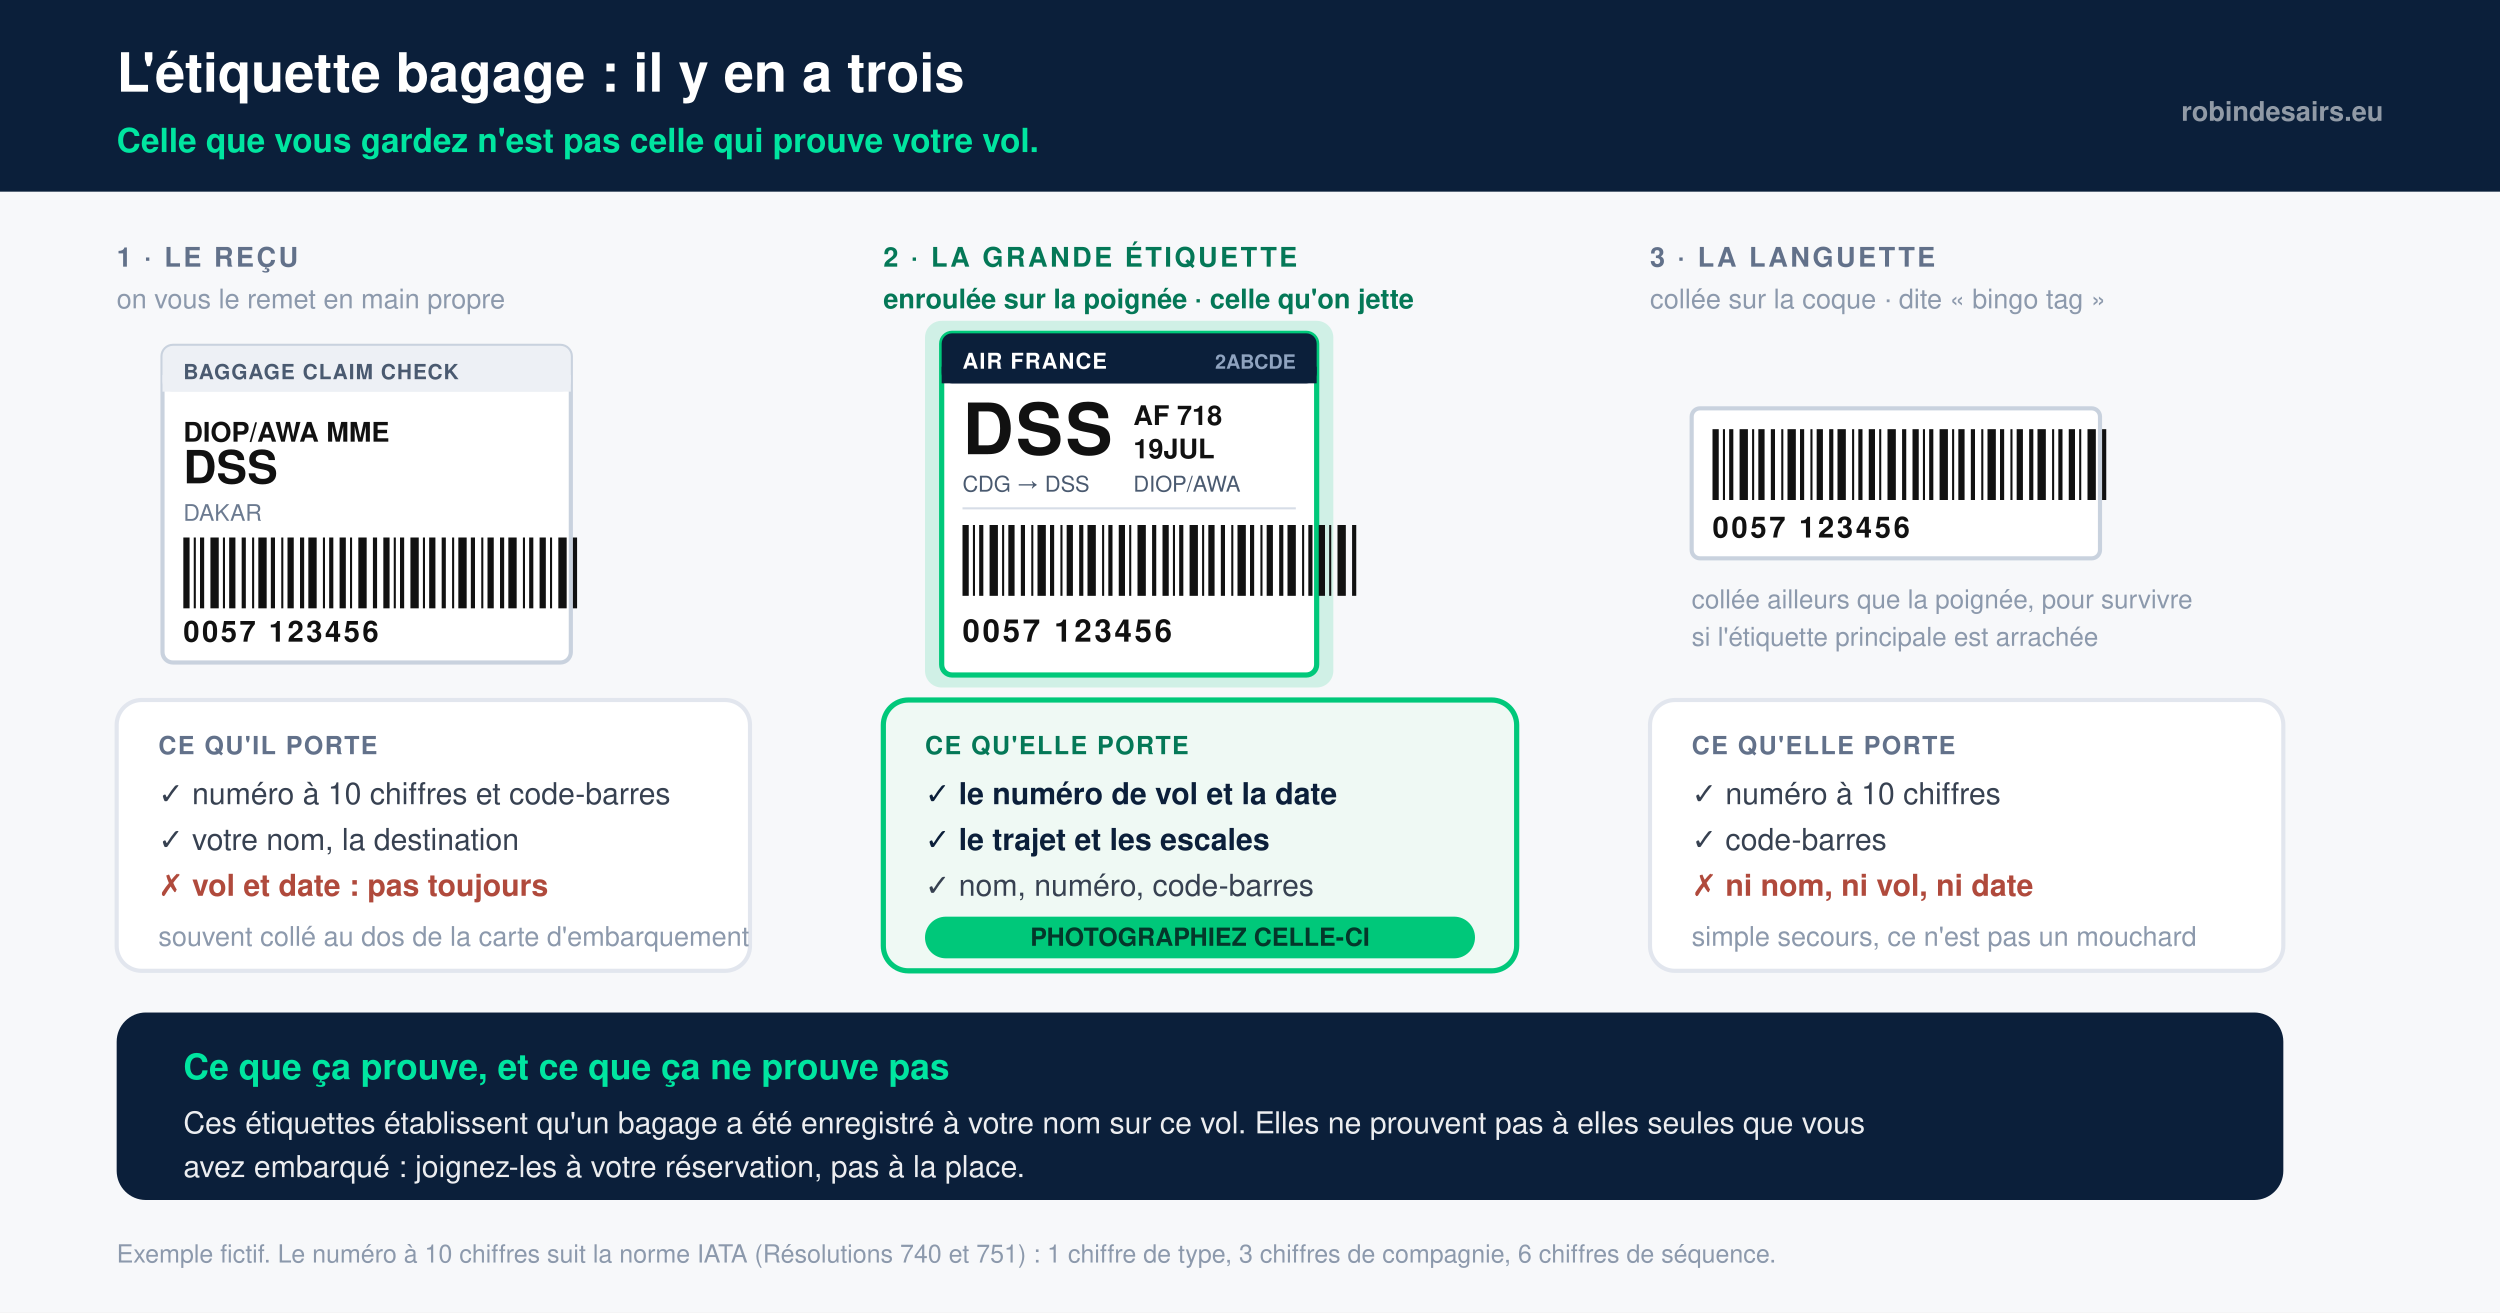
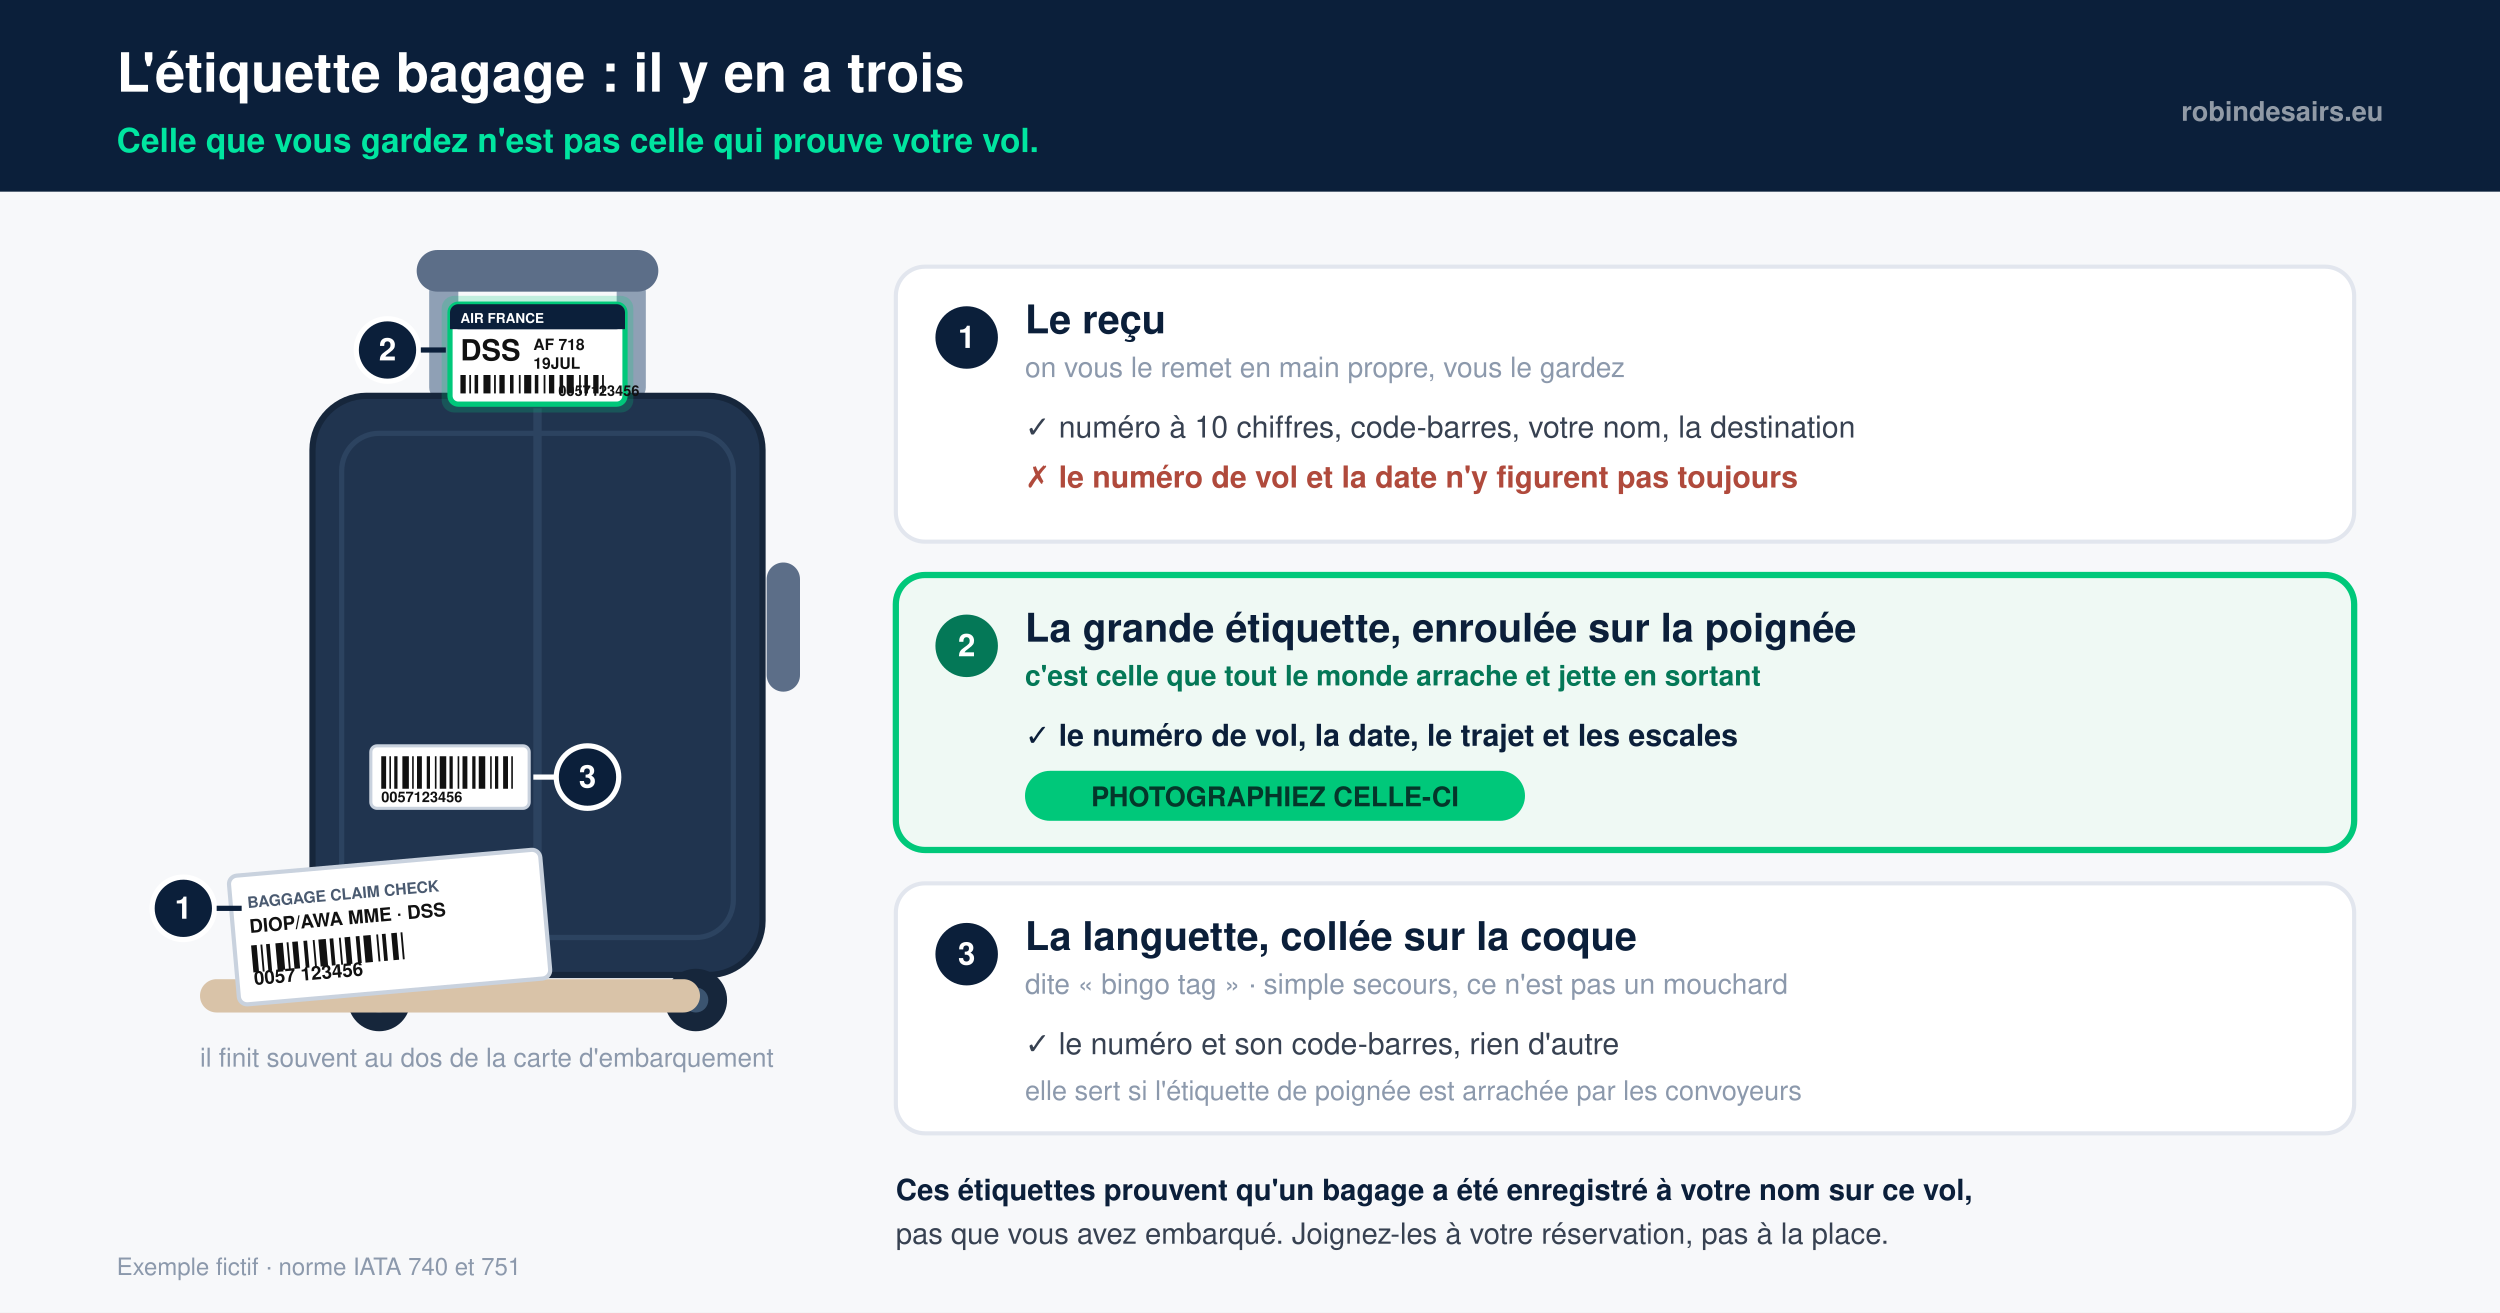
<svg xmlns="http://www.w3.org/2000/svg" width="1200" height="630" viewBox="0 0 1200 630" font-family="Montserrat, Helvetica, Arial, sans-serif">
  <defs>
    <g id="bc">
-       <rect x="0" y="0" width="3" height="34" fill="#111" />
-       <rect x="5" y="0" width="1" height="34" fill="#111" />
-       <rect x="8" y="0" width="2" height="34" fill="#111" />
-       <rect x="13" y="0" width="4" height="34" fill="#111" />
-       <rect x="19" y="0" width="1" height="34" fill="#111" />
-       <rect x="22" y="0" width="3" height="34" fill="#111" />
-       <rect x="28" y="0" width="2" height="34" fill="#111" />
-       <rect x="33" y="0" width="1" height="34" fill="#111" />
-       <rect x="36" y="0" width="4" height="34" fill="#111" />
-       <rect x="42" y="0" width="2" height="34" fill="#111" />
-       <rect x="47" y="0" width="1" height="34" fill="#111" />
-       <rect x="50" y="0" width="3" height="34" fill="#111" />
-       <rect x="56" y="0" width="2" height="34" fill="#111" />
-       <rect x="60" y="0" width="4" height="34" fill="#111" />
-       <rect x="67" y="0" width="1" height="34" fill="#111" />
-       <rect x="70" y="0" width="2" height="34" fill="#111" />
-       <rect x="75" y="0" width="3" height="34" fill="#111" />
-       <rect x="80" y="0" width="1" height="34" fill="#111" />
-       <rect x="84" y="0" width="4" height="34" fill="#111" />
-       <rect x="91" y="0" width="2" height="34" fill="#111" />
+       <rect x="0" y="0" width="3" height="26" fill="#111" />
+       <rect x="5" y="0" width="1" height="26" fill="#111" />
+       <rect x="8" y="0" width="2" height="26" fill="#111" />
+       <rect x="13" y="0" width="4" height="26" fill="#111" />
+       <rect x="19" y="0" width="1" height="26" fill="#111" />
+       <rect x="22" y="0" width="3" height="26" fill="#111" />
+       <rect x="28" y="0" width="2" height="26" fill="#111" />
+       <rect x="33" y="0" width="1" height="26" fill="#111" />
+       <rect x="36" y="0" width="4" height="26" fill="#111" />
+       <rect x="42" y="0" width="2" height="26" fill="#111" />
+       <rect x="47" y="0" width="1" height="26" fill="#111" />
+       <rect x="50" y="0" width="3" height="26" fill="#111" />
+       <rect x="56" y="0" width="2" height="26" fill="#111" />
+       <rect x="60" y="0" width="4" height="26" fill="#111" />
+       <rect x="67" y="0" width="1" height="26" fill="#111" />
+       <rect x="70" y="0" width="2" height="26" fill="#111" />
+       <rect x="75" y="0" width="3" height="26" fill="#111" />
+       <rect x="80" y="0" width="1" height="26" fill="#111" />
+     </g>
+     <g id="pin">
+       <circle r="15" fill="#0B1F3A" />
+       <circle r="15" fill="none" stroke="#FFFFFF" stroke-width="2.5" />
    </g>
  </defs>
  <rect width="1200" height="630" fill="#F7F8FA" />
  <rect x="0" y="0" width="1200" height="92" fill="#0B1F3A" />
  <text x="56" y="44" fill="#FFFFFF" font-size="26" font-weight="800">L'étiquette bagage : il y en a trois</text>
  <text x="56" y="73" fill="#00E5A0" font-size="16" font-weight="600">Celle que vous gardez n'est pas celle qui prouve votre vol.</text>
  <text x="1144" y="58" fill="rgba(255,255,255,.55)" font-size="13" font-weight="700" text-anchor="end">robindesairs.eu</text>
-   <text x="56" y="128" fill="#62718A" font-size="13" font-weight="800" letter-spacing="1.2">1 · LE REÇU</text>
-   <text x="56" y="148" fill="#8C99AC" font-size="13">on vous le remet en main propre</text>
-   <g transform="translate(78,166)">
-     <rect x="0" y="0" width="196" height="152" rx="5" fill="#FFFFFF" stroke="#C9D2DE" stroke-width="2" />
-     <rect x="0" y="0" width="196" height="22" rx="5" fill="#EDF0F5" />
-     <rect x="0" y="14" width="196" height="8" fill="#EDF0F5" />
-     <text x="10" y="16" fill="#4A5A70" font-size="10" font-weight="800" letter-spacing=".5">BAGGAGE CLAIM CHECK</text>
-     <text x="10" y="46" fill="#111" font-size="13" font-weight="700">DIOP/AWA MME</text>
-     <text x="10" y="66" fill="#111" font-size="22" font-weight="800">DSS</text>
-     <text x="10" y="84" fill="#6B7A90" font-size="11">DAKAR</text>
-     <g transform="translate(10,92)">
-       <use href="#bc" />
-       <use href="#bc" x="96" />
+   <g transform="translate(120,150)">
+     <rect x="86" y="-16" width="14" height="58" rx="6" fill="#8FA0B5" />
+     <rect x="176" y="-16" width="14" height="58" rx="6" fill="#8FA0B5" />
+     <rect x="80" y="-30" width="116" height="20" rx="10" fill="#5C6E88" />
+     <rect x="30" y="40" width="216" height="278" rx="26" fill="#20344F" />
+     <rect x="30" y="40" width="216" height="278" rx="26" fill="none" stroke="#16263B" stroke-width="3" />
+     <line x1="138" y1="46" x2="138" y2="312" stroke="#2C4360" stroke-width="4" />
+     <rect x="44" y="58" width="188" height="242" rx="18" fill="none" stroke="#2C4360" stroke-width="2.5" />
+     <rect x="248" y="120" width="16" height="62" rx="8" fill="#5C6E88" />
+     <circle cx="62" cy="330" r="15" fill="#16263B" />
+     <circle cx="62" cy="330" r="6" fill="#3B5470" />
+     <circle cx="214" cy="330" r="15" fill="#16263B" />
+     <circle cx="214" cy="330" r="6" fill="#3B5470" />
+     <g transform="translate(96,-4)">
+       <rect x="-4" y="-4" width="92" height="56" rx="6" fill="#00C87A" opacity=".22" />
+       <rect x="0" y="0" width="84" height="48" rx="4" fill="#FFFFFF" stroke="#00C87A" stroke-width="2.5" />
+       <rect x="0" y="0" width="84" height="12" rx="4" fill="#0B1F3A" />
+       <rect x="0" y="7" width="84" height="5" fill="#0B1F3A" />
+       <text x="5" y="9" fill="#FFFFFF" font-size="6.5" font-weight="800">AIR FRANCE</text>
+       <text x="5" y="27" fill="#111" font-size="14" font-weight="900">DSS</text>
+       <text x="40" y="22" fill="#111" font-size="7.5" font-weight="800">AF 718</text>
+       <text x="40" y="31" fill="#111" font-size="7.5" font-weight="800">19JUL</text>
+       <g transform="translate(5,34) scale(0.85,0.34)">
+         <use href="#bc" />
+       </g>
+       <text x="52" y="44" fill="#111" font-size="7" font-weight="700">0057123456</text>
    </g>
-     <text x="10" y="142" fill="#111" font-size="14" font-weight="700" letter-spacing="1.2">0057 123456</text>
+     <g transform="translate(58,208)">
+       <rect x="0" y="0" width="76" height="30" rx="3" fill="#FFFFFF" stroke="#C9D2DE" stroke-width="1.5" />
+       <g transform="translate(5,5) scale(0.78,0.6)">
+         <use href="#bc" />
+       </g>
+       <text x="5" y="27" fill="#111" font-size="7" font-weight="800">0057123456</text>
+     </g>
+     <use href="#pin" x="66" y="18" />
+     <text x="66" y="23" fill="#FFFFFF" font-size="15" font-weight="800" text-anchor="middle">2</text>
+     <line x1="82" y1="18" x2="94" y2="18" stroke="#0B1F3A" stroke-width="2.5" />
+     <use href="#pin" x="162" y="223" />
+     <text x="162" y="228" fill="#FFFFFF" font-size="15" font-weight="800" text-anchor="middle">3</text>
+     <line x1="136" y1="223" x2="146" y2="223" stroke="#FFFFFF" stroke-width="2.5" />
  </g>
-   <rect x="56" y="336" width="304" height="130" rx="12" fill="#FFFFFF" stroke="#E2E6EE" stroke-width="2" />
-   <text x="76" y="362" fill="#62718A" font-size="12" font-weight="800" letter-spacing=".7">CE QU'IL PORTE</text>
-   <text x="76" y="386" fill="#374151" font-size="14.5">✓ numéro à 10 chiffres et code-barres</text>
-   <text x="76" y="408" fill="#374151" font-size="14.5">✓ votre nom, la destination</text>
-   <text x="76" y="430" fill="#B04A3C" font-size="14.5" font-weight="700">✗ vol et date : pas toujours</text>
-   <text x="76" y="454" fill="#8C99AC" font-size="13">souvent collé au dos de la carte d'embarquement</text>
-   <text x="424" y="128" fill="#047857" font-size="13" font-weight="800" letter-spacing="1.2">2 · LA GRANDE ÉTIQUETTE</text>
-   <text x="424" y="148" fill="#047857" font-size="13" font-weight="600">enroulée sur la poignée · celle qu'on jette</text>
-   <g transform="translate(452,160)">
-     <rect x="-8" y="-6" width="196" height="176" rx="8" fill="#00C87A" opacity=".16" />
-     <rect x="0" y="0" width="180" height="164" rx="5" fill="#FFFFFF" stroke="#00C87A" stroke-width="2.5" />
-     <rect x="0" y="0" width="180" height="24" rx="5" fill="#0B1F3A" />
-     <rect x="0" y="16" width="180" height="8" fill="#0B1F3A" />
-     <text x="10" y="17" fill="#FFFFFF" font-size="10.5" font-weight="800" letter-spacing=".5">AIR FRANCE</text>
-     <text x="170" y="17" fill="#8FA3BF" font-size="9.5" font-weight="700" text-anchor="end">2ABCDE</text>
-     <text x="10" y="58" fill="#111" font-size="34" font-weight="900" letter-spacing="1">DSS</text>
-     <text x="92" y="44" fill="#111" font-size="13" font-weight="800">AF 718</text>
-     <text x="92" y="60" fill="#111" font-size="13" font-weight="800">19JUL</text>
-     <text x="10" y="76" fill="#4A5A70" font-size="10.5">CDG → DSS</text>
-     <text x="92" y="76" fill="#4A5A70" font-size="10.5">DIOP/AWA</text>
-     <line x1="10" y1="84" x2="170" y2="84" stroke="#D7DDE7" stroke-width="1" />
-     <g transform="translate(10,92)">
-       <use href="#bc" />
-       <use href="#bc" x="96" />
+   <g transform="translate(96,470)">
+     <rect x="0" y="0" width="240" height="16" rx="8" fill="#D9C3A8" />
+     <rect x="16" y="-56" width="150" height="62" rx="4" fill="#FFFFFF" stroke="#C9D2DE" stroke-width="2" transform="rotate(-5 91 -25)" />
+     <g transform="rotate(-5 91 -25)">
+       <text x="24" y="-40" fill="#4A5A70" font-size="7.5" font-weight="800">BAGGAGE CLAIM CHECK</text>
+       <text x="24" y="-28" fill="#111" font-size="9" font-weight="700">DIOP/AWA MME · DSS</text>
+       <g transform="translate(24,-22) scale(0.9,0.5)">
+         <use href="#bc" />
+       </g>
+       <text x="24" y="-3" fill="#111" font-size="9" font-weight="800">0057 123456</text>
    </g>
-     <text x="10" y="148" fill="#111" font-size="15" font-weight="800" letter-spacing="1.3">0057 123456</text>
+     <use href="#pin" x="-8" y="-34" />
+     <text x="-8" y="-29" fill="#FFFFFF" font-size="15" font-weight="800" text-anchor="middle">1</text>
+     <line x1="8" y1="-34" x2="20" y2="-34" stroke="#0B1F3A" stroke-width="2.5" />
  </g>
-   <rect x="424" y="336" width="304" height="130" rx="12" fill="#EFF9F4" stroke="#00C87A" stroke-width="2.5" />
-   <text x="444" y="362" fill="#047857" font-size="12" font-weight="800" letter-spacing=".7">CE QU'ELLE PORTE</text>
-   <text x="444" y="386" fill="#0B1F3A" font-size="14.5" font-weight="800">✓ le numéro de vol et la date</text>
-   <text x="444" y="408" fill="#0B1F3A" font-size="14.5" font-weight="800">✓ le trajet et les escales</text>
-   <text x="444" y="430" fill="#374151" font-size="14.5">✓ nom, numéro, code-barres</text>
-   <rect x="444" y="440" width="264" height="20" rx="10" fill="#00C87A" />
-   <text x="576" y="454" fill="#04372A" font-size="12" font-weight="800" text-anchor="middle">PHOTOGRAPHIEZ CELLE-CI</text>
-   <text x="792" y="128" fill="#62718A" font-size="13" font-weight="800" letter-spacing="1.2">3 · LA LANGUETTE</text>
-   <text x="792" y="148" fill="#8C99AC" font-size="13">collée sur la coque · dite « bingo tag »</text>
-   <g transform="translate(812,196)">
-     <rect x="0" y="0" width="196" height="72" rx="4" fill="#FFFFFF" stroke="#C9D2DE" stroke-width="2" />
-     <g transform="translate(10,10)">
-       <use href="#bc" />
-       <use href="#bc" x="96" />
-     </g>
-     <text x="10" y="62" fill="#111" font-size="14" font-weight="800" letter-spacing="1.3">0057 123456</text>
+   <text x="96" y="512" fill="#8C99AC" font-size="12.5">il finit souvent au dos de la carte d'embarquement</text>
+   <g transform="translate(430,128)">
+     <rect x="0" y="0" width="700" height="132" rx="14" fill="#FFFFFF" stroke="#E2E6EE" stroke-width="2" />
+     <circle cx="34" cy="34" r="15" fill="#0B1F3A" />
+     <text x="34" y="39" fill="#FFFFFF" font-size="15" font-weight="800" text-anchor="middle">1</text>
+     <text x="62" y="32" fill="#0B1F3A" font-size="19" font-weight="800">Le reçu</text>
+     <text x="62" y="53" fill="#8C99AC" font-size="13.5">on vous le remet en main propre, vous le gardez</text>
+     <text x="62" y="82" fill="#374151" font-size="14.5">✓ numéro à 10 chiffres, code-barres, votre nom, la destination</text>
+     <text x="62" y="106" fill="#B04A3C" font-size="14.5" font-weight="700">✗ le numéro de vol et la date n'y figurent pas toujours</text>
  </g>
-   <text x="812" y="292" fill="#8C99AC" font-size="12.5">collée ailleurs que la poignée, pour survivre</text>
-   <text x="812" y="310" fill="#8C99AC" font-size="12.5">si l'étiquette principale est arrachée</text>
-   <rect x="792" y="336" width="304" height="130" rx="12" fill="#FFFFFF" stroke="#E2E6EE" stroke-width="2" />
-   <text x="812" y="362" fill="#62718A" font-size="12" font-weight="800" letter-spacing=".7">CE QU'ELLE PORTE</text>
-   <text x="812" y="386" fill="#374151" font-size="14.5">✓ numéro à 10 chiffres</text>
-   <text x="812" y="408" fill="#374151" font-size="14.5">✓ code-barres</text>
-   <text x="812" y="430" fill="#B04A3C" font-size="14.5" font-weight="700">✗ ni nom, ni vol, ni date</text>
-   <text x="812" y="454" fill="#8C99AC" font-size="13">simple secours, ce n'est pas un mouchard</text>
-   <rect x="56" y="486" width="1040" height="90" rx="14" fill="#0B1F3A" />
-   <text x="88" y="518" fill="#00E5A0" font-size="17" font-weight="800">Ce que ça prouve, et ce que ça ne prouve pas</text>
-   <text x="88" y="544" fill="rgba(255,255,255,.92)" font-size="14.5">Ces étiquettes établissent qu'un bagage a été enregistré à votre nom sur ce vol. Elles ne prouvent pas à elles seules que vous</text>
-   <text x="88" y="565" fill="rgba(255,255,255,.92)" font-size="14.5">avez embarqué : joignez-les à votre réservation, pas à la place.</text>
-   <text x="56" y="606" fill="#8C99AC" font-size="12">Exemple fictif. Le numéro à 10 chiffres suit la norme IATA (Résolutions 740 et 751) : 1 chiffre de type, 3 chiffres de compagnie, 6 chiffres de séquence.</text>
+   <g transform="translate(430,276)">
+     <rect x="0" y="0" width="700" height="132" rx="14" fill="#EFF9F4" stroke="#00C87A" stroke-width="3" />
+     <circle cx="34" cy="34" r="15" fill="#047857" />
+     <text x="34" y="39" fill="#FFFFFF" font-size="15" font-weight="800" text-anchor="middle">2</text>
+     <text x="62" y="32" fill="#0B1F3A" font-size="19" font-weight="800">La grande étiquette, enroulée sur la poignée</text>
+     <text x="62" y="53" fill="#047857" font-size="13.5" font-weight="600">c'est celle que tout le monde arrache et jette en sortant</text>
+     <text x="62" y="82" fill="#0B1F3A" font-size="14.5" font-weight="800">✓ le numéro de vol, la date, le trajet et les escales</text>
+     <rect x="62" y="94" width="240" height="24" rx="12" fill="#00C87A" />
+     <text x="182" y="111" fill="#04372A" font-size="13" font-weight="800" text-anchor="middle">PHOTOGRAPHIEZ CELLE-CI</text>
+   </g>
+   <g transform="translate(430,424)">
+     <rect x="0" y="0" width="700" height="120" rx="14" fill="#FFFFFF" stroke="#E2E6EE" stroke-width="2" />
+     <circle cx="34" cy="34" r="15" fill="#0B1F3A" />
+     <text x="34" y="39" fill="#FFFFFF" font-size="15" font-weight="800" text-anchor="middle">3</text>
+     <text x="62" y="32" fill="#0B1F3A" font-size="19" font-weight="800">La languette, collée sur la coque</text>
+     <text x="62" y="53" fill="#8C99AC" font-size="13.5">dite « bingo tag » · simple secours, ce n'est pas un mouchard</text>
+     <text x="62" y="82" fill="#374151" font-size="14.5">✓ le numéro et son code-barres, rien d'autre</text>
+     <text x="62" y="104" fill="#8C99AC" font-size="13">elle sert si l'étiquette de poignée est arrachée par les convoyeurs</text>
+   </g>
+   <text x="430" y="576" fill="#0B1F3A" font-size="14" font-weight="800">Ces étiquettes prouvent qu'un bagage a été enregistré à votre nom sur ce vol,</text>
+   <text x="430" y="597" fill="#374151" font-size="14">pas que vous avez embarqué. Joignez-les à votre réservation, pas à la place.</text>
+   <text x="56" y="612" fill="#8C99AC" font-size="11.5">Exemple fictif · norme IATA 740 et 751</text>
</svg>
